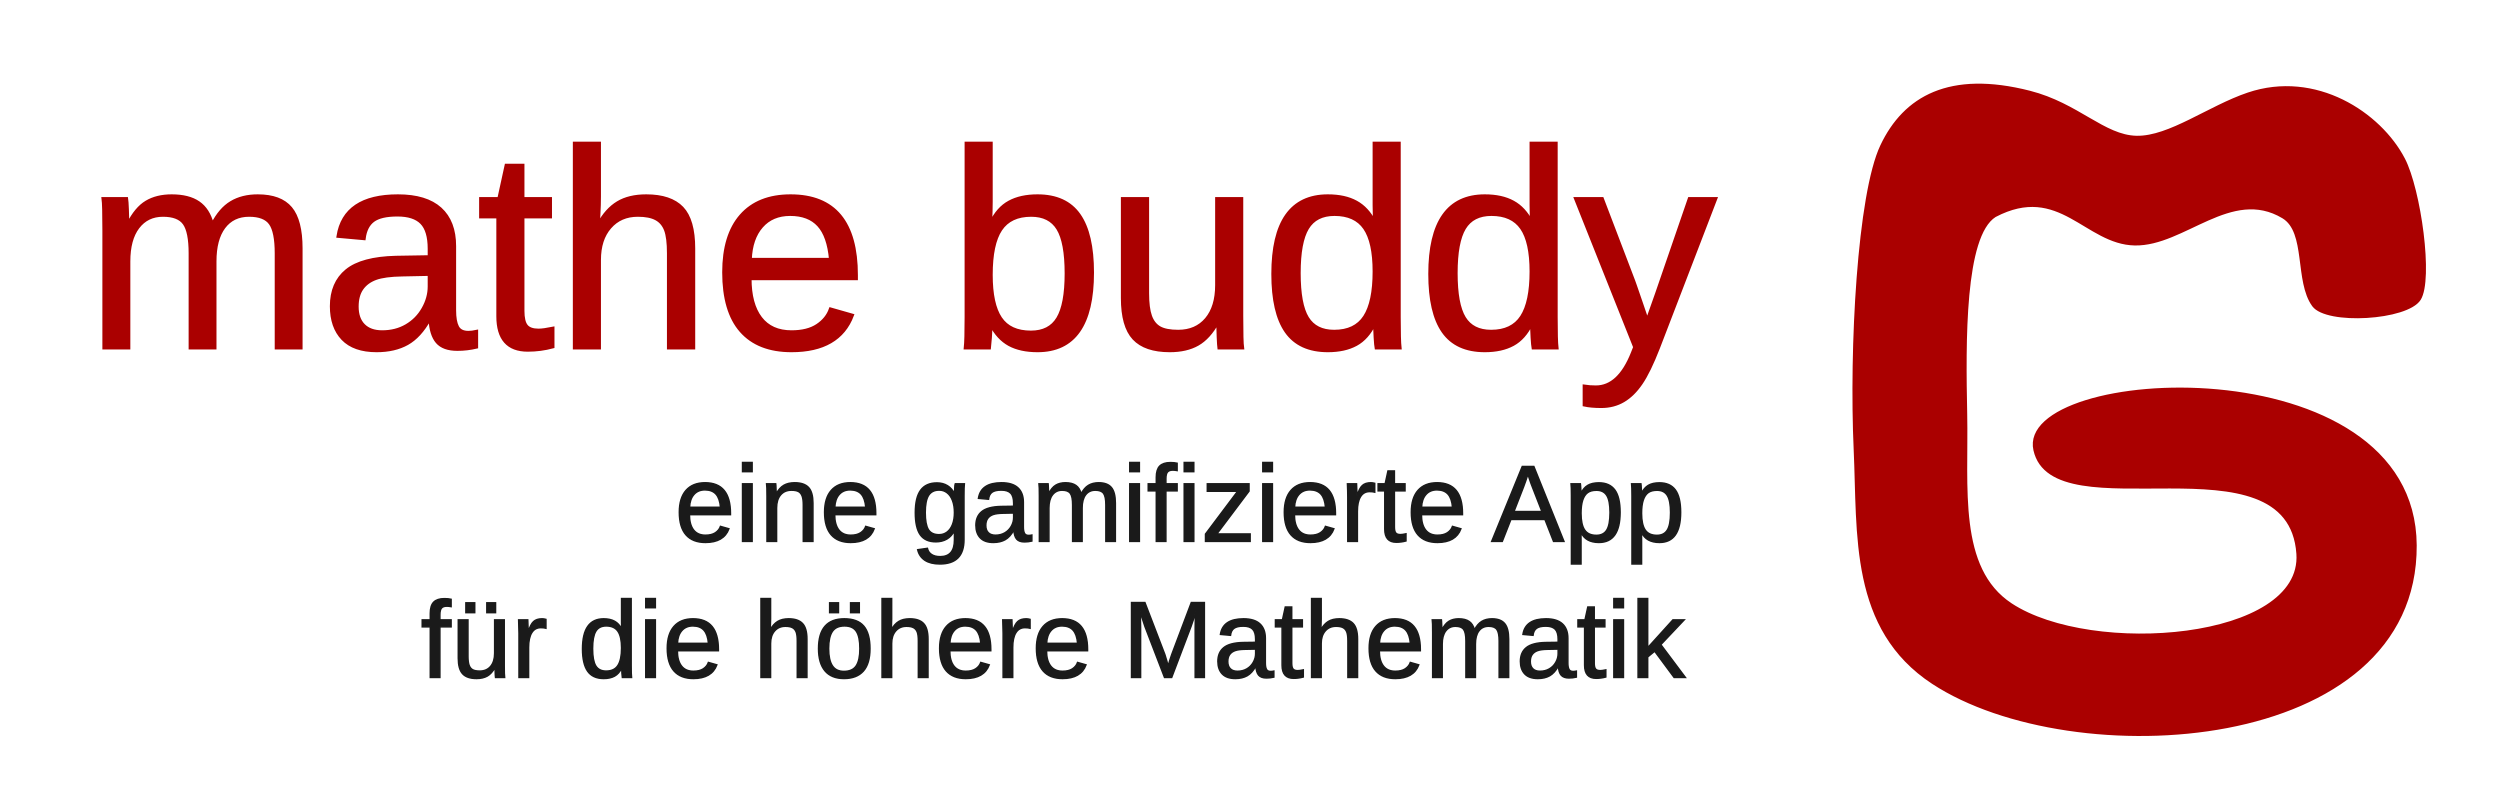
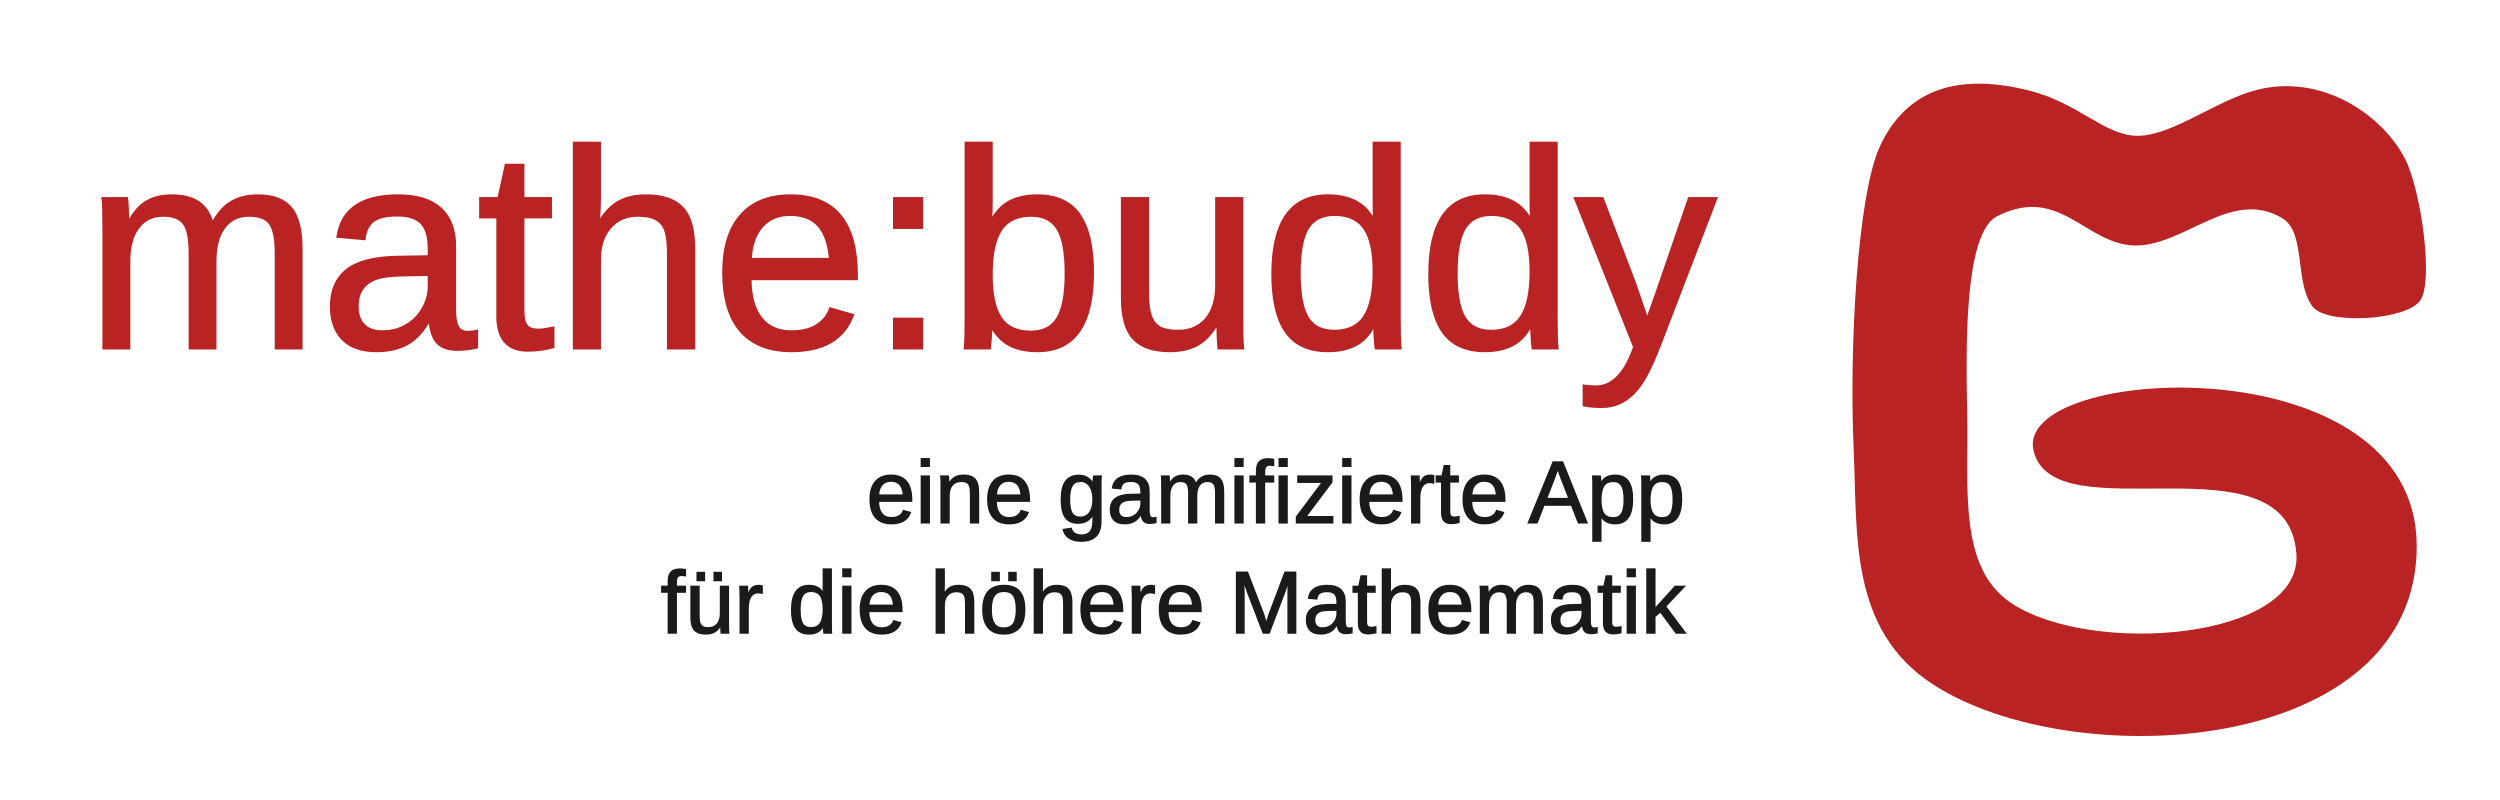
<svg xmlns="http://www.w3.org/2000/svg" id="svg1475" version="1.1" viewBox="0 0 200 64" height="64mm" width="200mm">
  <defs id="defs1469">
    <rect x="12.656" y="36.16" width="578.562" height="343.521" id="rect24427" />
    <rect x="30.736" y="37.968" width="506.242" height="175.377" id="rect24421" />
    <rect x="391.36" y="14.615" width="678.79" height="457.939" id="rect49774" />
    <rect x="67.598" y="51.099" width="306.167" height="53.716" id="rect2754" />
    <rect id="rect3953" height="52.462" width="94.885" y="13.447" x="65.977" />
    <rect id="rect3953-2" height="65.527" width="220.951" y="13.447" x="65.977" />
    <rect id="rect3953-0" height="93.881" width="156.533" y="13.447" x="65.977" />
    <rect id="rect3953-0-0" height="58.27" width="267.635" y="13.447" x="65.977" />
    <rect x="391.36" y="14.615" width="678.79" height="457.939" id="rect49774-6" />
    <rect x="391.36" y="14.615" width="678.79" height="457.939" id="rect49774-6-2" />
    <rect x="391.36" y="14.615" width="678.79" height="457.939" id="rect49774-3" />
    <rect x="12.656" y="36.16" width="1021.479" height="222.246" id="rect24427-9" />
    <rect x="12.656" y="36.16" width="578.562" height="343.521" id="rect24427-4" />
  </defs>
  <g id="layer1">
-     <path id="path10-9-0-7" d="m 160.884,48.333 c -4.345,-2.861 -3.47,-9.344 -3.588,-15.187 -0.119,-5.843 -0.202,-14.264 2.312,-15.857 5.165,-2.707 7.239,2.197 11.178,2.268 3.939,0.071 7.706,-4.649 11.846,-2.167 1.943,1.165 0.999,5.119 2.414,7.059 1.082,1.484 7.521,1.102 8.537,-0.502 1.016,-1.604 -5.6e-4,-8.793 -1.261,-11.221 -1.912,-3.684 -7.075,-7.068 -12.482,-5.241 -3.125,1.056 -6.289,3.506 -8.907,3.458 -2.618,-0.048 -4.685,-2.617 -8.56,-3.605 -6.411,-1.635 -10.023,0.425 -11.867,4.313 -1.844,3.888 -2.499,16.206 -2.13,24.343 0.306,6.742 -0.369,14.314 6.244,18.649 11.201,7.341 38.729,5.717 38.636,-11.019 -0.09,-16.187 -32.012,-14.33 -30.501,-7.614 1.513,6.724 20.353,-1.519 21.037,8.293 0.485,6.957 -16.431,8.296 -22.906,4.032 z" style="mix-blend-mode:normal;fill:#aa0000;fill-opacity:1;stroke:#aa0000;stroke-width:0.162px;stroke-linecap:butt;stroke-linejoin:miter;stroke-opacity:1" />
-     <text xml:space="preserve" transform="matrix(0.2645833,0,0,0.2645833,-19.13208,-2.078659)" id="text24425" style="font-size:85.333px;font-family:Arial;-inkscape-font-specification:Arial;text-align:end;white-space:pre;shape-inside:url(#rect24427);display:inline;fill:#aa0000;fill-opacity:1;stroke:#aa0000;stroke-opacity:1">
-       <tspan x="97.844" y="113.025" id="tspan334">mathe buddy
+     <path id="path10-9-0-7" d="m 160.884,48.333 c -4.345,-2.861 -3.47,-9.344 -3.588,-15.187 -0.119,-5.843 -0.202,-14.264 2.312,-15.857 5.165,-2.707 7.239,2.197 11.178,2.268 3.939,0.071 7.706,-4.649 11.846,-2.167 1.943,1.165 0.999,5.119 2.414,7.059 1.082,1.484 7.521,1.102 8.537,-0.502 1.016,-1.604 -5.6e-4,-8.793 -1.261,-11.221 -1.912,-3.684 -7.075,-7.068 -12.482,-5.241 -3.125,1.056 -6.289,3.506 -8.907,3.458 -2.618,-0.048 -4.685,-2.617 -8.56,-3.605 -6.411,-1.635 -10.023,0.425 -11.867,4.313 -1.844,3.888 -2.499,16.206 -2.13,24.343 0.306,6.742 -0.369,14.314 6.244,18.649 11.201,7.341 38.729,5.717 38.636,-11.019 -0.09,-16.187 -32.012,-14.33 -30.501,-7.614 1.513,6.724 20.353,-1.519 21.037,8.293 0.485,6.957 -16.431,8.296 -22.906,4.032 z" style="mix-blend-mode:normal;fill:#b92323;fill-opacity:1;stroke:#b92323;stroke-width:0.162px;stroke-linecap:butt;stroke-linejoin:miter;stroke-opacity:1" />
+     <text xml:space="preserve" transform="matrix(0.2645833,0,0,0.2645833,-19.13208,-2.078659)" id="text24425" style="font-size:85.333px;font-family:Arial;-inkscape-font-specification:Arial;text-align:end;white-space:pre;shape-inside:url(#rect24427);display:inline;fill:#b92323;fill-opacity:1;stroke:#b92323;stroke-opacity:1">
+       <tspan x="97.844" y="113.025" id="tspan2561">mathe:buddy
</tspan>
    </text>
-     <text xml:space="preserve" transform="matrix(0.121971,0,0,0.121971,8.680725,31.05492)" id="text24425-4" style="font-size:71.393px;font-family:Arial;-inkscape-font-specification:Arial;text-align:end;white-space:pre;shape-inside:url(#rect24427-9);display:inline;fill:#1a1a1a;fill-opacity:1;stroke:#1a1a1a;stroke-opacity:1">
-       <tspan x="371.382" y="100.467" id="tspan336">eine gamifizierte App
+     <text xml:space="preserve" transform="matrix(0.121971,0,0,0.121971,8.680725,31.05492)" id="text24425-4" style="font-size:57.846px;font-family:Arial;-inkscape-font-specification:Arial;text-align:end;white-space:pre;shape-inside:url(#rect24427-9);display:inline;fill:#1a1a1a;fill-opacity:1;stroke:#1a1a1a;stroke-opacity:1">
+       <tspan x="497.137" y="88.265" id="tspan2563">eine gamifizierte App
</tspan>
-       <tspan x="204.752" y="189.708" id="tspan338">für die höhere Mathematik</tspan>
+       <tspan x="362.125" y="160.573" id="tspan2565">für die höhere Mathematik</tspan>
    </text>
  </g>
</svg>
